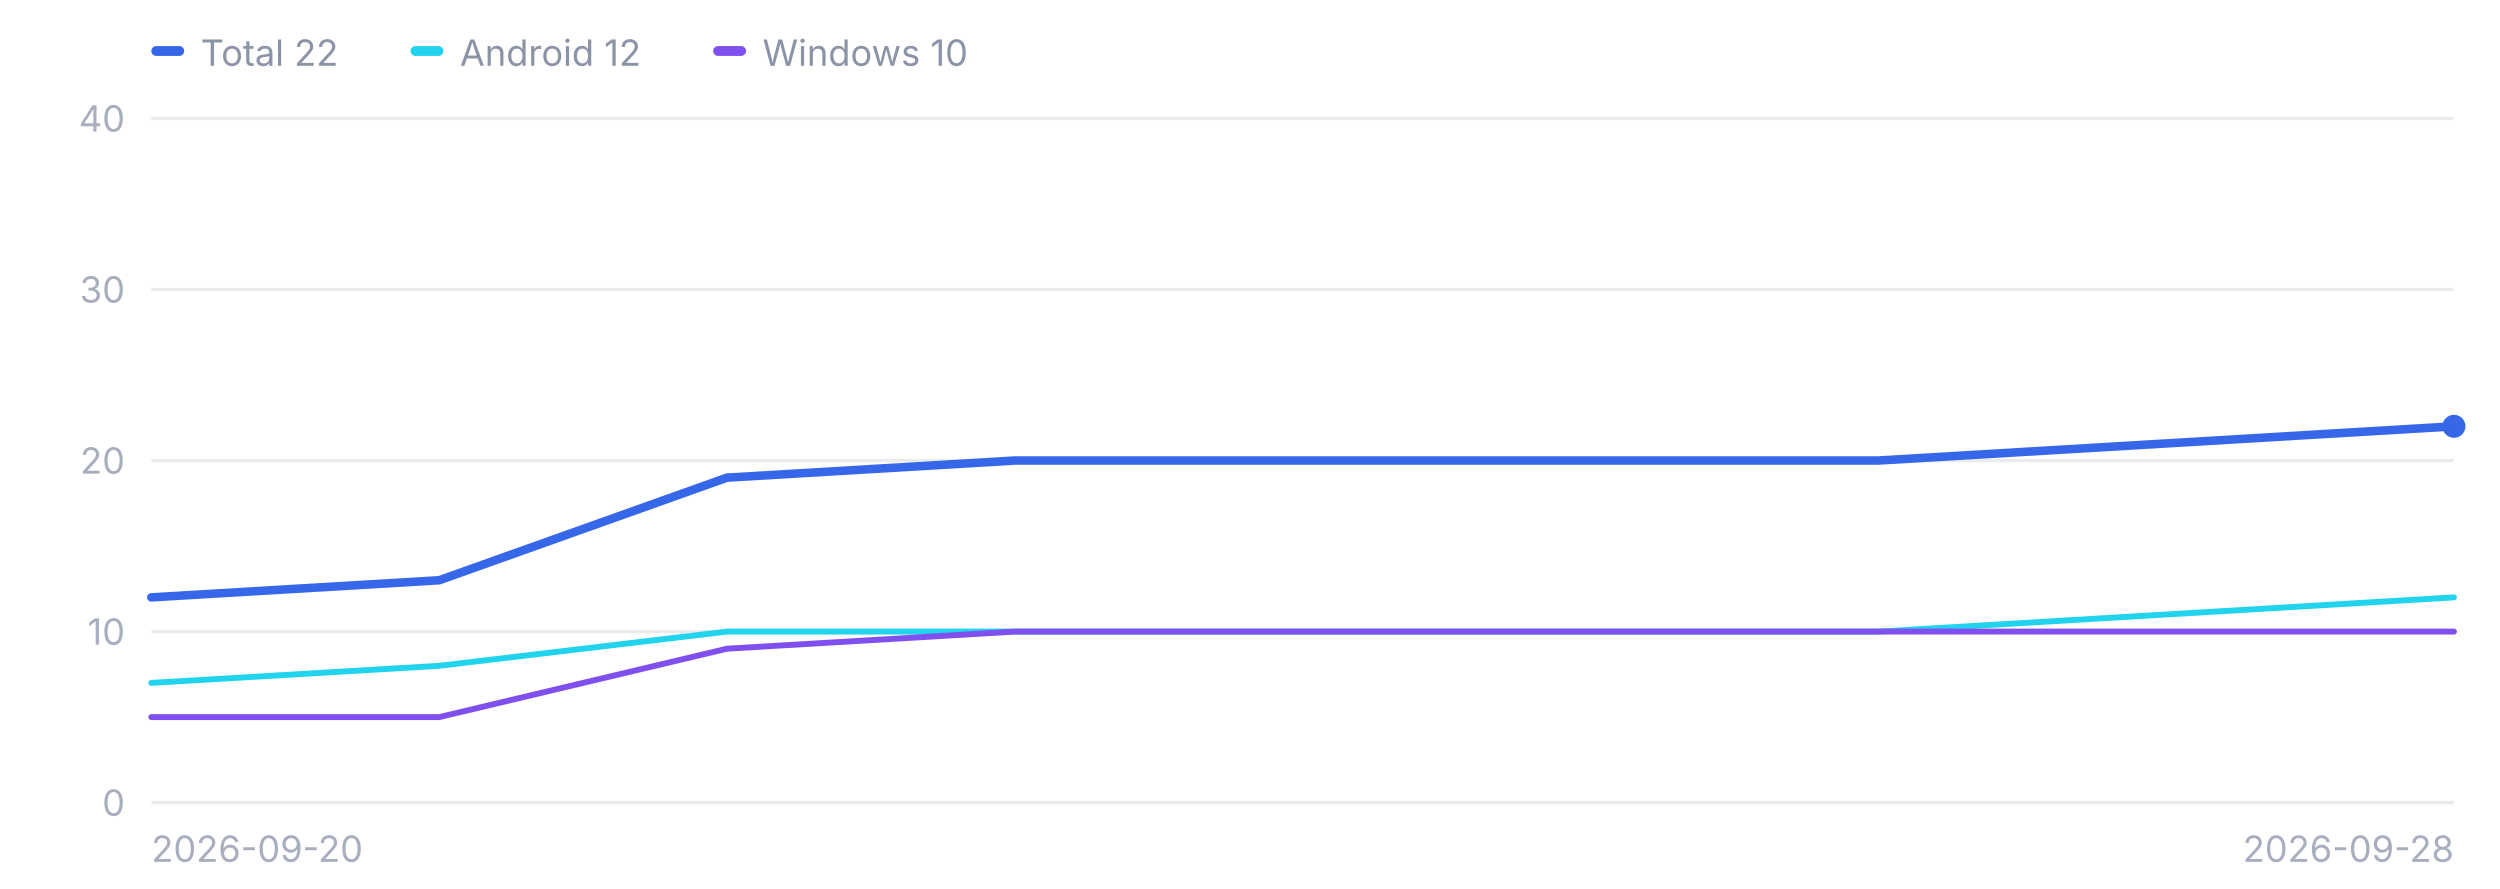
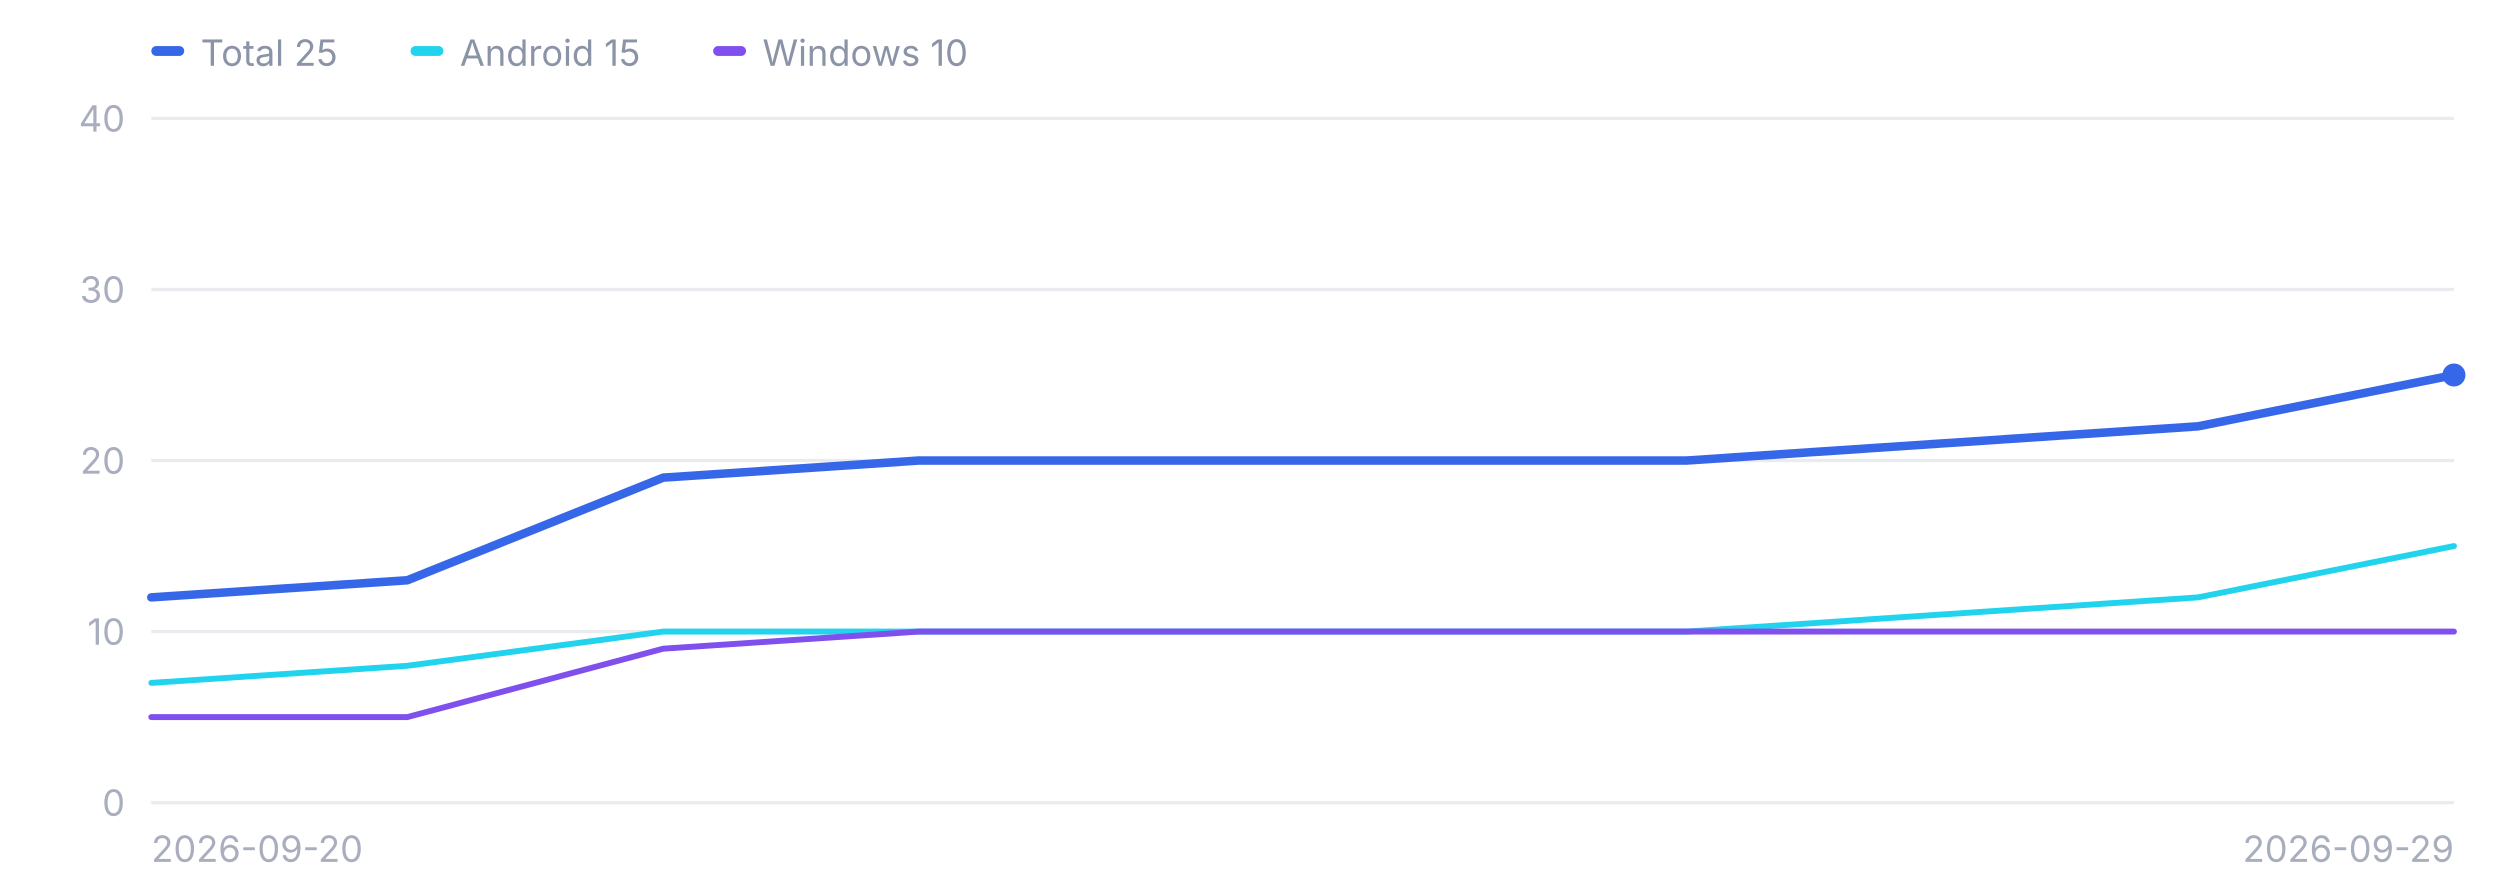
- <svg xmlns="http://www.w3.org/2000/svg" width="760" height="270" viewBox="0 0 760 270" role="img" aria-label="CubePilot downloads over time. Latest total 22.">
+ <svg xmlns="http://www.w3.org/2000/svg" width="760" height="270" viewBox="0 0 760 270" role="img" aria-label="CubePilot downloads over time. Latest total 25.">
  <style>text{font-family:system-ui,-apple-system,Segoe UI,sans-serif}</style>
  <line x1="46" y1="244.0" x2="746" y2="244.0" stroke="#8b93a7" stroke-opacity="0.18" stroke-width="1" />
  <text x="38" y="248.0" text-anchor="end" font-size="11" fill="#8b93a7" fill-opacity="0.75">0</text>
  <line x1="46" y1="192.0" x2="746" y2="192.0" stroke="#8b93a7" stroke-opacity="0.18" stroke-width="1" />
  <text x="38" y="196.0" text-anchor="end" font-size="11" fill="#8b93a7" fill-opacity="0.75">10</text>
  <line x1="46" y1="140.0" x2="746" y2="140.0" stroke="#8b93a7" stroke-opacity="0.18" stroke-width="1" />
  <text x="38" y="144.0" text-anchor="end" font-size="11" fill="#8b93a7" fill-opacity="0.75">20</text>
  <line x1="46" y1="88.0" x2="746" y2="88.0" stroke="#8b93a7" stroke-opacity="0.18" stroke-width="1" />
  <text x="38" y="92.0" text-anchor="end" font-size="11" fill="#8b93a7" fill-opacity="0.75">30</text>
  <line x1="46" y1="36.0" x2="746" y2="36.0" stroke="#8b93a7" stroke-opacity="0.18" stroke-width="1" />
  <text x="38" y="40.0" text-anchor="end" font-size="11" fill="#8b93a7" fill-opacity="0.75">40</text>
-   <polyline points="46.0,207.6 133.5,202.4 221.0,192.0 308.5,192.0 396.0,192.0 483.5,192.0 571.0,192.0 658.5,186.8 746.0,181.6" fill="none" stroke="#22D3EE" stroke-width="1.8" stroke-linejoin="round" stroke-linecap="round" />
-   <polyline points="46.0,218.0 133.5,218.0 221.0,197.2 308.5,192.0 396.0,192.0 483.5,192.0 571.0,192.0 658.5,192.0 746.0,192.0" fill="none" stroke="#7F50EE" stroke-width="1.8" stroke-linejoin="round" stroke-linecap="round" />
-   <polyline points="46.0,181.6 133.5,176.4 221.0,145.2 308.5,140.0 396.0,140.0 483.5,140.0 571.0,140.0 658.5,134.8 746.0,129.6" fill="none" stroke="#3767E9" stroke-width="2.6" stroke-linejoin="round" stroke-linecap="round" />
-   <circle cx="746.0" cy="129.6" r="3.5" fill="#3767E9" />
+   <polyline points="46.0,207.6 123.8,202.4 201.6,192.0 279.3,192.0 357.1,192.0 434.9,192.0 512.7,192.0 590.4,186.8 668.2,181.6 746.0,166.0" fill="none" stroke="#22D3EE" stroke-width="1.8" stroke-linejoin="round" stroke-linecap="round" />
+   <polyline points="46.0,218.0 123.8,218.0 201.6,197.2 279.3,192.0 357.1,192.0 434.9,192.0 512.7,192.0 590.4,192.0 668.2,192.0 746.0,192.0" fill="none" stroke="#7F50EE" stroke-width="1.8" stroke-linejoin="round" stroke-linecap="round" />
+   <polyline points="46.0,181.6 123.8,176.4 201.6,145.2 279.3,140.0 357.1,140.0 434.9,140.0 512.7,140.0 590.4,134.8 668.2,129.6 746.0,114.0" fill="none" stroke="#3767E9" stroke-width="2.6" stroke-linejoin="round" stroke-linecap="round" />
+   <circle cx="746.0" cy="114.0" r="3.5" fill="#3767E9" />
  <text x="46" y="262" font-size="11" fill="#8b93a7" fill-opacity="0.75">2026-09-20</text>
-   <text x="746" y="262" text-anchor="end" font-size="11" fill="#8b93a7" fill-opacity="0.75">2026-09-28</text>
+   <text x="746" y="262" text-anchor="end" font-size="11" fill="#8b93a7" fill-opacity="0.75">2026-09-29</text>
  <rect x="46" y="14" width="10" height="3" rx="1.5" fill="#3767E9" />
-   <text x="61" y="20" font-size="11" fill="#8b93a7">Total 22</text>
+   <text x="61" y="20" font-size="11" fill="#8b93a7">Total 25</text>
  <rect x="124.8" y="14" width="10" height="3" rx="1.5" fill="#22D3EE" />
-   <text x="139.8" y="20" font-size="11" fill="#8b93a7">Android 12</text>
+   <text x="139.8" y="20" font-size="11" fill="#8b93a7">Android 15</text>
  <rect x="216.8" y="14" width="10" height="3" rx="1.5" fill="#7F50EE" />
  <text x="231.8" y="20" font-size="11" fill="#8b93a7">Windows 10</text>
</svg>
